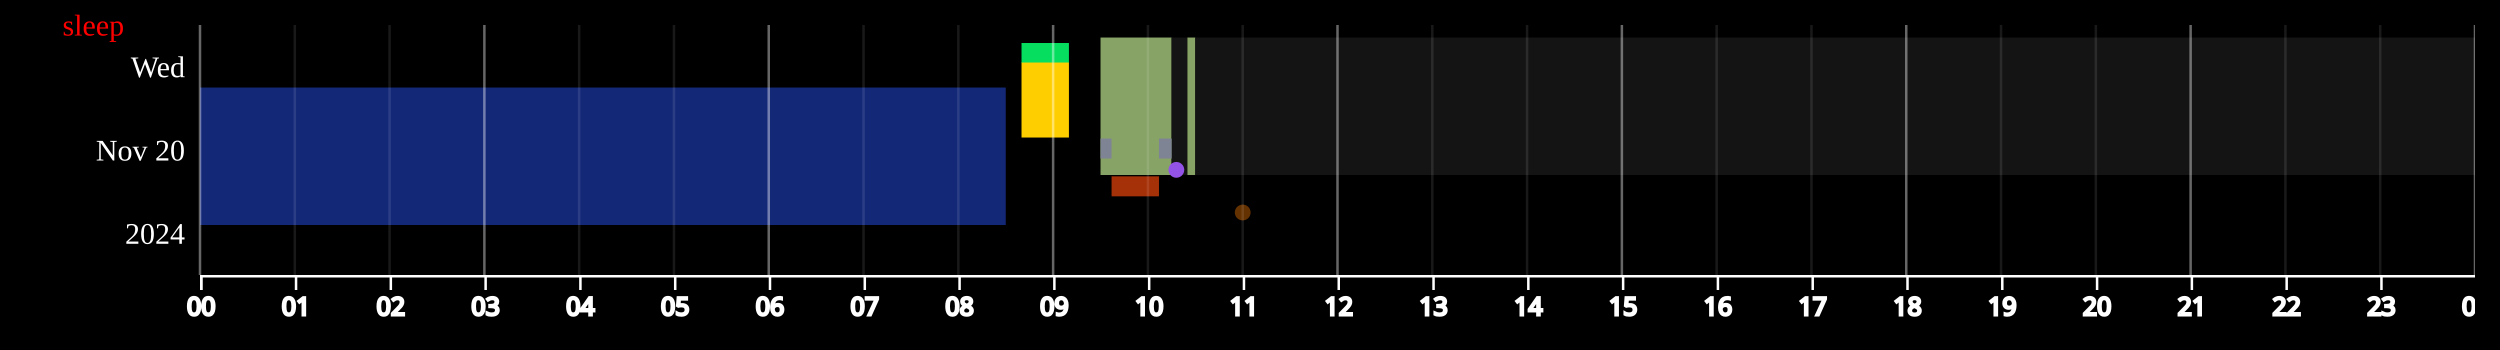
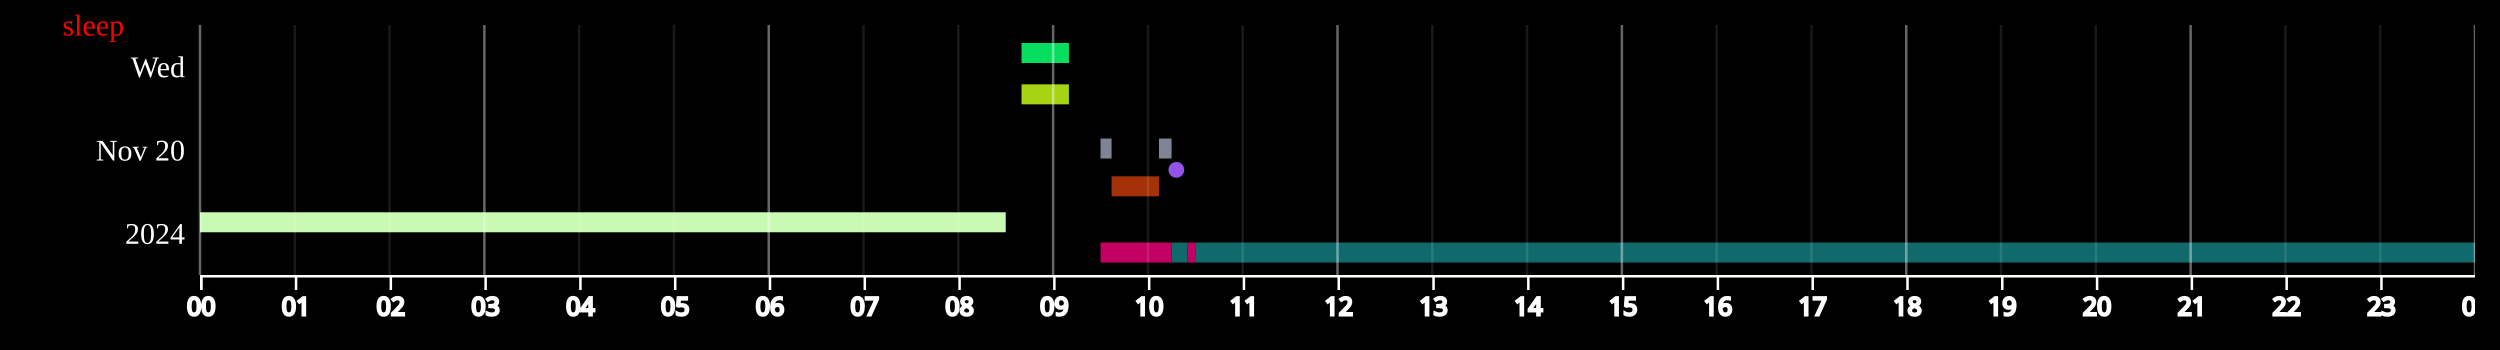
<svg xmlns="http://www.w3.org/2000/svg" height="140" width="1000">
  <defs>
    <symbol id="warning-icon">
      <svg fill="#ff0000" viewBox="0 0 24 24" id="warning-alt" data-name="Flat Line" class="icon flat-line">
        <path id="secondary" d="M10.25,4.19,2.63,18a2,2,0,0,0,1.75,3H19.62a2,2,0,0,0,1.75-3L13.75,4.19A2,2,0,0,0,10.25,4.19Z" style="fill: #ffff00; stroke-width: 2;" />
        <line id="primary-upstroke" x1="12.05" y1="17" x2="11.95" y2="17" style="fill: none; stroke: #ff0000; stroke-linecap: round; stroke-linejoin: round; stroke-width: 2.5;" />
        <path id="primary" d="M12,9v4M10.25,4.19,2.63,18a2,2,0,0,0,1.75,3H19.62a2,2,0,0,0,1.75-3L13.75,4.19A2,2,0,0,0,10.25,4.19Z" style="fill: none; stroke: #ff0000; stroke-linecap: round; stroke-linejoin: round; stroke-width: 2;" />
      </svg>
    </symbol>
  </defs>
  <rect fill="black" height="100%" width="100%" />
  <svg height="120" width="980" y="10" x="10" class="plot">
    <g transform="translate(70, 0)">
      <g transform="translate(0, 0)">
        <text text-anchor="end" fill="white" dy="0.35em" y="16.667" x="-0.5em">Wed</text>
        <text text-anchor="end" fill="white" dy="0.35em" y="50" x="-0.5em">Nov 20</text>
        <text text-anchor="end" fill="white" dy="0.35em" y="83.333" x="-0.5em">2024</text>
      </g>
    </g>
    <svg x="70" height="100" width="910" class="dataArea">
      <svg y="0" class="day 2024-11-20">
        <svg class="timechunk">
-           <svg height="55" width="910" y="5" x="0" preserveAspectRatio="none" viewBox="0 0 910 55" class="environment">
-             <rect fill="#87a366" height="100%" width="28.438" y="0" x="360.208" class="environment outside block" />
-             <rect fill="#141414" height="100%" width="6.319" y="0" x="388.646" class="environment home block" />
-             <rect fill="#87a366" height="100%" width="3.16" y="0" x="394.965" class="environment outside block" />
-             <rect fill="#141414" height="100%" width="511.875" y="0" x="398.125" class="environment home block" />
-           </svg>
          <svg height="8" width="910" y="7.21" x="0" preserveAspectRatio="none" viewBox="0 0 910 8" class="text">
            <rect fill="#06de5f" height="100%" width="18.958" y="0" x="328.611" class="text fiction_book block" />
          </svg>
-           <svg height="30" width="910" y="15" x="0" preserveAspectRatio="none" viewBox="0 0 910 30" class="project">
-             <rect fill="#ffce00" height="100%" width="18.958" y="0" x="328.611" class="project german block" />
-           </svg>
-           <svg height="55" width="910" y="25" x="0" preserveAspectRatio="none" viewBox="0 0 910 55" class="sleep">
-             <rect fill="#142878" height="100%" width="322.292" y="0" x="0" class="sleep true block" />
-             <use field="sleep" class="sleep error" height="9.479" width="9.479" y="22.76" x="317.552" href="#warning-icon" />
+           <svg height="8" width="910" y="23.723" x="0" preserveAspectRatio="none" viewBox="0 0 910 8" class="project">
+             <rect fill="#a6d414" height="100%" width="18.958" y="0" x="328.611" class="project german block" />
          </svg>
          <svg height="8" width="910" y="45.421" x="0" preserveAspectRatio="none" viewBox="0 0 910 8" class="stretch">
            <rect fill="#7e8494" height="100%" width="4.424" y="0" x="360.208" class="stretch true block" />
            <rect fill="#7e8494" height="100%" width="5.056" y="0" x="383.59" class="stretch true block" />
          </svg>
          <svg height="8" width="910" y="53.941" x="0" preserveAspectRatio="none" viewBox="0 0 910 8" class="pushup">
            <circle fill="#9453e7" r="3.16" cy="4" cx="390.542" class="pushup true point" />
          </svg>
          <svg height="8" width="910" y="60.528" x="0" preserveAspectRatio="none" viewBox="0 0 910 8" class="run">
            <rect fill="#a53108" height="100%" width="18.958" y="0" x="364.632" class="run true block" />
          </svg>
-           <svg height="8" width="910" y="71" x="0" preserveAspectRatio="none" viewBox="0 0 910 8" class="caffeine">
-             <circle fill="#643200" r="3.16" cy="4" cx="417.083" class="caffeine true point" />
+           <svg height="8" width="910" y="74.898" x="0" preserveAspectRatio="none" viewBox="0 0 910 8" class="sleep">
+             <rect fill="#c9fab3" height="100%" width="322.292" y="0" x="0" class="sleep true block" />
+             <use field="sleep" class="sleep error" height="9.479" width="9.479" y="-0.74" x="317.552" href="#warning-icon" />
+           </svg>
+           <svg height="8" width="910" y="86.291" x="0" preserveAspectRatio="none" viewBox="0 0 910 8" class="caffeine">
+             <circle fill="#e724f8" r="3.16" cy="4" cx="417.083" class="caffeine true point" />
+           </svg>
+           <svg height="8" width="910" y="87.017" x="0" preserveAspectRatio="none" viewBox="0 0 910 8" class="environment">
+             <rect fill="#c30163" height="100%" width="28.438" y="0" x="360.208" class="environment outside block" />
+             <rect fill="#106a6c" height="100%" width="6.319" y="0" x="388.646" class="environment home block" />
+             <rect fill="#c30163" height="100%" width="3.16" y="0" x="394.965" class="environment outside block" />
+             <rect fill="#106a6c" height="100%" width="511.875" y="0" x="398.125" class="environment home block" />
          </svg>
        </svg>
      </svg>
    </svg>
    <g text-anchor="middle" font-family="sans-serif" font-size="10" fill="none" transform="translate(70, 100)">
      <path d="M0.5,6V0.5H910.5V6" stroke="white" class="domain" />
      <g transform="translate(0.5,0)" opacity="1" class="tick">
        <line y2="6" stroke="white" />
        <text stroke="white" dy="0.71em" y="9" fill="currentColor">00</text>
      </g>
      <g transform="translate(38.41667,0)" opacity="1" class="tick">
        <line y2="6" stroke="white" />
        <text stroke="white" dy="0.71em" y="9" fill="currentColor">01</text>
      </g>
      <g transform="translate(76.33333,0)" opacity="1" class="tick">
        <line y2="6" stroke="white" />
        <text stroke="white" dy="0.71em" y="9" fill="currentColor">02</text>
      </g>
      <g transform="translate(114.25,0)" opacity="1" class="tick">
        <line y2="6" stroke="white" />
        <text stroke="white" dy="0.71em" y="9" fill="currentColor">03</text>
      </g>
      <g transform="translate(152.1667,0)" opacity="1" class="tick">
        <line y2="6" stroke="white" />
        <text stroke="white" dy="0.71em" y="9" fill="currentColor">04</text>
      </g>
      <g transform="translate(190.0833,0)" opacity="1" class="tick">
        <line y2="6" stroke="white" />
        <text stroke="white" dy="0.71em" y="9" fill="currentColor">05</text>
      </g>
      <g transform="translate(228,0)" opacity="1" class="tick">
        <line y2="6" stroke="white" />
        <text stroke="white" dy="0.71em" y="9" fill="currentColor">06</text>
      </g>
      <g transform="translate(265.9167,0)" opacity="1" class="tick">
        <line y2="6" stroke="white" />
        <text stroke="white" dy="0.71em" y="9" fill="currentColor">07</text>
      </g>
      <g transform="translate(303.8333,0)" opacity="1" class="tick">
        <line y2="6" stroke="white" />
        <text stroke="white" dy="0.71em" y="9" fill="currentColor">08</text>
      </g>
      <g transform="translate(341.75,0)" opacity="1" class="tick">
        <line y2="6" stroke="white" />
        <text stroke="white" dy="0.71em" y="9" fill="currentColor">09</text>
      </g>
      <g transform="translate(379.6667,0)" opacity="1" class="tick">
        <line y2="6" stroke="white" />
        <text stroke="white" dy="0.71em" y="9" fill="currentColor">10</text>
      </g>
      <g transform="translate(417.5833,0)" opacity="1" class="tick">
        <line y2="6" stroke="white" />
        <text stroke="white" dy="0.71em" y="9" fill="currentColor">11</text>
      </g>
      <g transform="translate(455.5,0)" opacity="1" class="tick">
        <line y2="6" stroke="white" />
        <text stroke="white" dy="0.71em" y="9" fill="currentColor">12</text>
      </g>
      <g transform="translate(493.4167,0)" opacity="1" class="tick">
        <line y2="6" stroke="white" />
        <text stroke="white" dy="0.71em" y="9" fill="currentColor">13</text>
      </g>
      <g transform="translate(531.3333,0)" opacity="1" class="tick">
        <line y2="6" stroke="white" />
        <text stroke="white" dy="0.71em" y="9" fill="currentColor">14</text>
      </g>
      <g transform="translate(569.25,0)" opacity="1" class="tick">
        <line y2="6" stroke="white" />
        <text stroke="white" dy="0.71em" y="9" fill="currentColor">15</text>
      </g>
      <g transform="translate(607.1667,0)" opacity="1" class="tick">
        <line y2="6" stroke="white" />
        <text stroke="white" dy="0.71em" y="9" fill="currentColor">16</text>
      </g>
      <g transform="translate(645.0833,0)" opacity="1" class="tick">
        <line y2="6" stroke="white" />
        <text stroke="white" dy="0.71em" y="9" fill="currentColor">17</text>
      </g>
      <g transform="translate(683,0)" opacity="1" class="tick">
        <line y2="6" stroke="white" />
        <text stroke="white" dy="0.71em" y="9" fill="currentColor">18</text>
      </g>
      <g transform="translate(720.9167,0)" opacity="1" class="tick">
        <line y2="6" stroke="white" />
        <text stroke="white" dy="0.71em" y="9" fill="currentColor">19</text>
      </g>
      <g transform="translate(758.8333,0)" opacity="1" class="tick">
        <line y2="6" stroke="white" />
        <text stroke="white" dy="0.71em" y="9" fill="currentColor">20</text>
      </g>
      <g transform="translate(796.75,0)" opacity="1" class="tick">
        <line y2="6" stroke="white" />
        <text stroke="white" dy="0.71em" y="9" fill="currentColor">21</text>
      </g>
      <g transform="translate(834.6667,0)" opacity="1" class="tick">
        <line y2="6" stroke="white" />
        <text stroke="white" dy="0.71em" y="9" fill="currentColor">22</text>
      </g>
      <g transform="translate(872.5833,0)" opacity="1" class="tick">
        <line y2="6" stroke="white" />
        <text stroke="white" dy="0.71em" y="9" fill="currentColor">23</text>
      </g>
      <g transform="translate(910.5,0)" opacity="1" class="tick">
        <line y2="6" stroke="white" />
        <text stroke="white" dy="0.71em" y="9" fill="currentColor">00</text>
      </g>
    </g>
    <g transform="translate(70, 0)">
      <line stroke-opacity="0.4" stroke="white" y2="100" y1="0" x2="0" x1="0" class="gridline" />
      <line stroke-opacity="0.1" stroke="white" y2="100" y1="0" x2="37.917" x1="37.917" class="gridline" />
      <line stroke-opacity="0.1" stroke="white" y2="100" y1="0" x2="75.833" x1="75.833" class="gridline" />
      <line stroke-opacity="0.4" stroke="white" y2="100" y1="0" x2="113.75" x1="113.75" class="gridline" />
      <line stroke-opacity="0.1" stroke="white" y2="100" y1="0" x2="151.667" x1="151.667" class="gridline" />
      <line stroke-opacity="0.1" stroke="white" y2="100" y1="0" x2="189.583" x1="189.583" class="gridline" />
      <line stroke-opacity="0.4" stroke="white" y2="100" y1="0" x2="227.5" x1="227.5" class="gridline" />
      <line stroke-opacity="0.1" stroke="white" y2="100" y1="0" x2="265.417" x1="265.417" class="gridline" />
      <line stroke-opacity="0.1" stroke="white" y2="100" y1="0" x2="303.333" x1="303.333" class="gridline" />
      <line stroke-opacity="0.4" stroke="white" y2="100" y1="0" x2="341.25" x1="341.25" class="gridline" />
      <line stroke-opacity="0.1" stroke="white" y2="100" y1="0" x2="379.167" x1="379.167" class="gridline" />
      <line stroke-opacity="0.1" stroke="white" y2="100" y1="0" x2="417.083" x1="417.083" class="gridline" />
      <line stroke-opacity="0.4" stroke="white" y2="100" y1="0" x2="455" x1="455" class="gridline" />
      <line stroke-opacity="0.1" stroke="white" y2="100" y1="0" x2="492.917" x1="492.917" class="gridline" />
      <line stroke-opacity="0.1" stroke="white" y2="100" y1="0" x2="530.833" x1="530.833" class="gridline" />
      <line stroke-opacity="0.4" stroke="white" y2="100" y1="0" x2="568.75" x1="568.75" class="gridline" />
      <line stroke-opacity="0.1" stroke="white" y2="100" y1="0" x2="606.667" x1="606.667" class="gridline" />
      <line stroke-opacity="0.1" stroke="white" y2="100" y1="0" x2="644.583" x1="644.583" class="gridline" />
      <line stroke-opacity="0.4" stroke="white" y2="100" y1="0" x2="682.5" x1="682.5" class="gridline" />
      <line stroke-opacity="0.1" stroke="white" y2="100" y1="0" x2="720.417" x1="720.417" class="gridline" />
      <line stroke-opacity="0.1" stroke="white" y2="100" y1="0" x2="758.333" x1="758.333" class="gridline" />
      <line stroke-opacity="0.4" stroke="white" y2="100" y1="0" x2="796.25" x1="796.25" class="gridline" />
      <line stroke-opacity="0.1" stroke="white" y2="100" y1="0" x2="834.167" x1="834.167" class="gridline" />
      <line stroke-opacity="0.1" stroke="white" y2="100" y1="0" x2="872.083" x1="872.083" class="gridline" />
      <line stroke-opacity="0.4" stroke="white" y2="100" y1="0" x2="910" x1="910" class="gridline" />
    </g>
  </svg>
  <use height="20" width="20" y="0" x="0" href="#warning-icon" />
  <text text-anchor="start" fill="red" dy="0.35em" y="10" x="25">sleep</text>
</svg>
